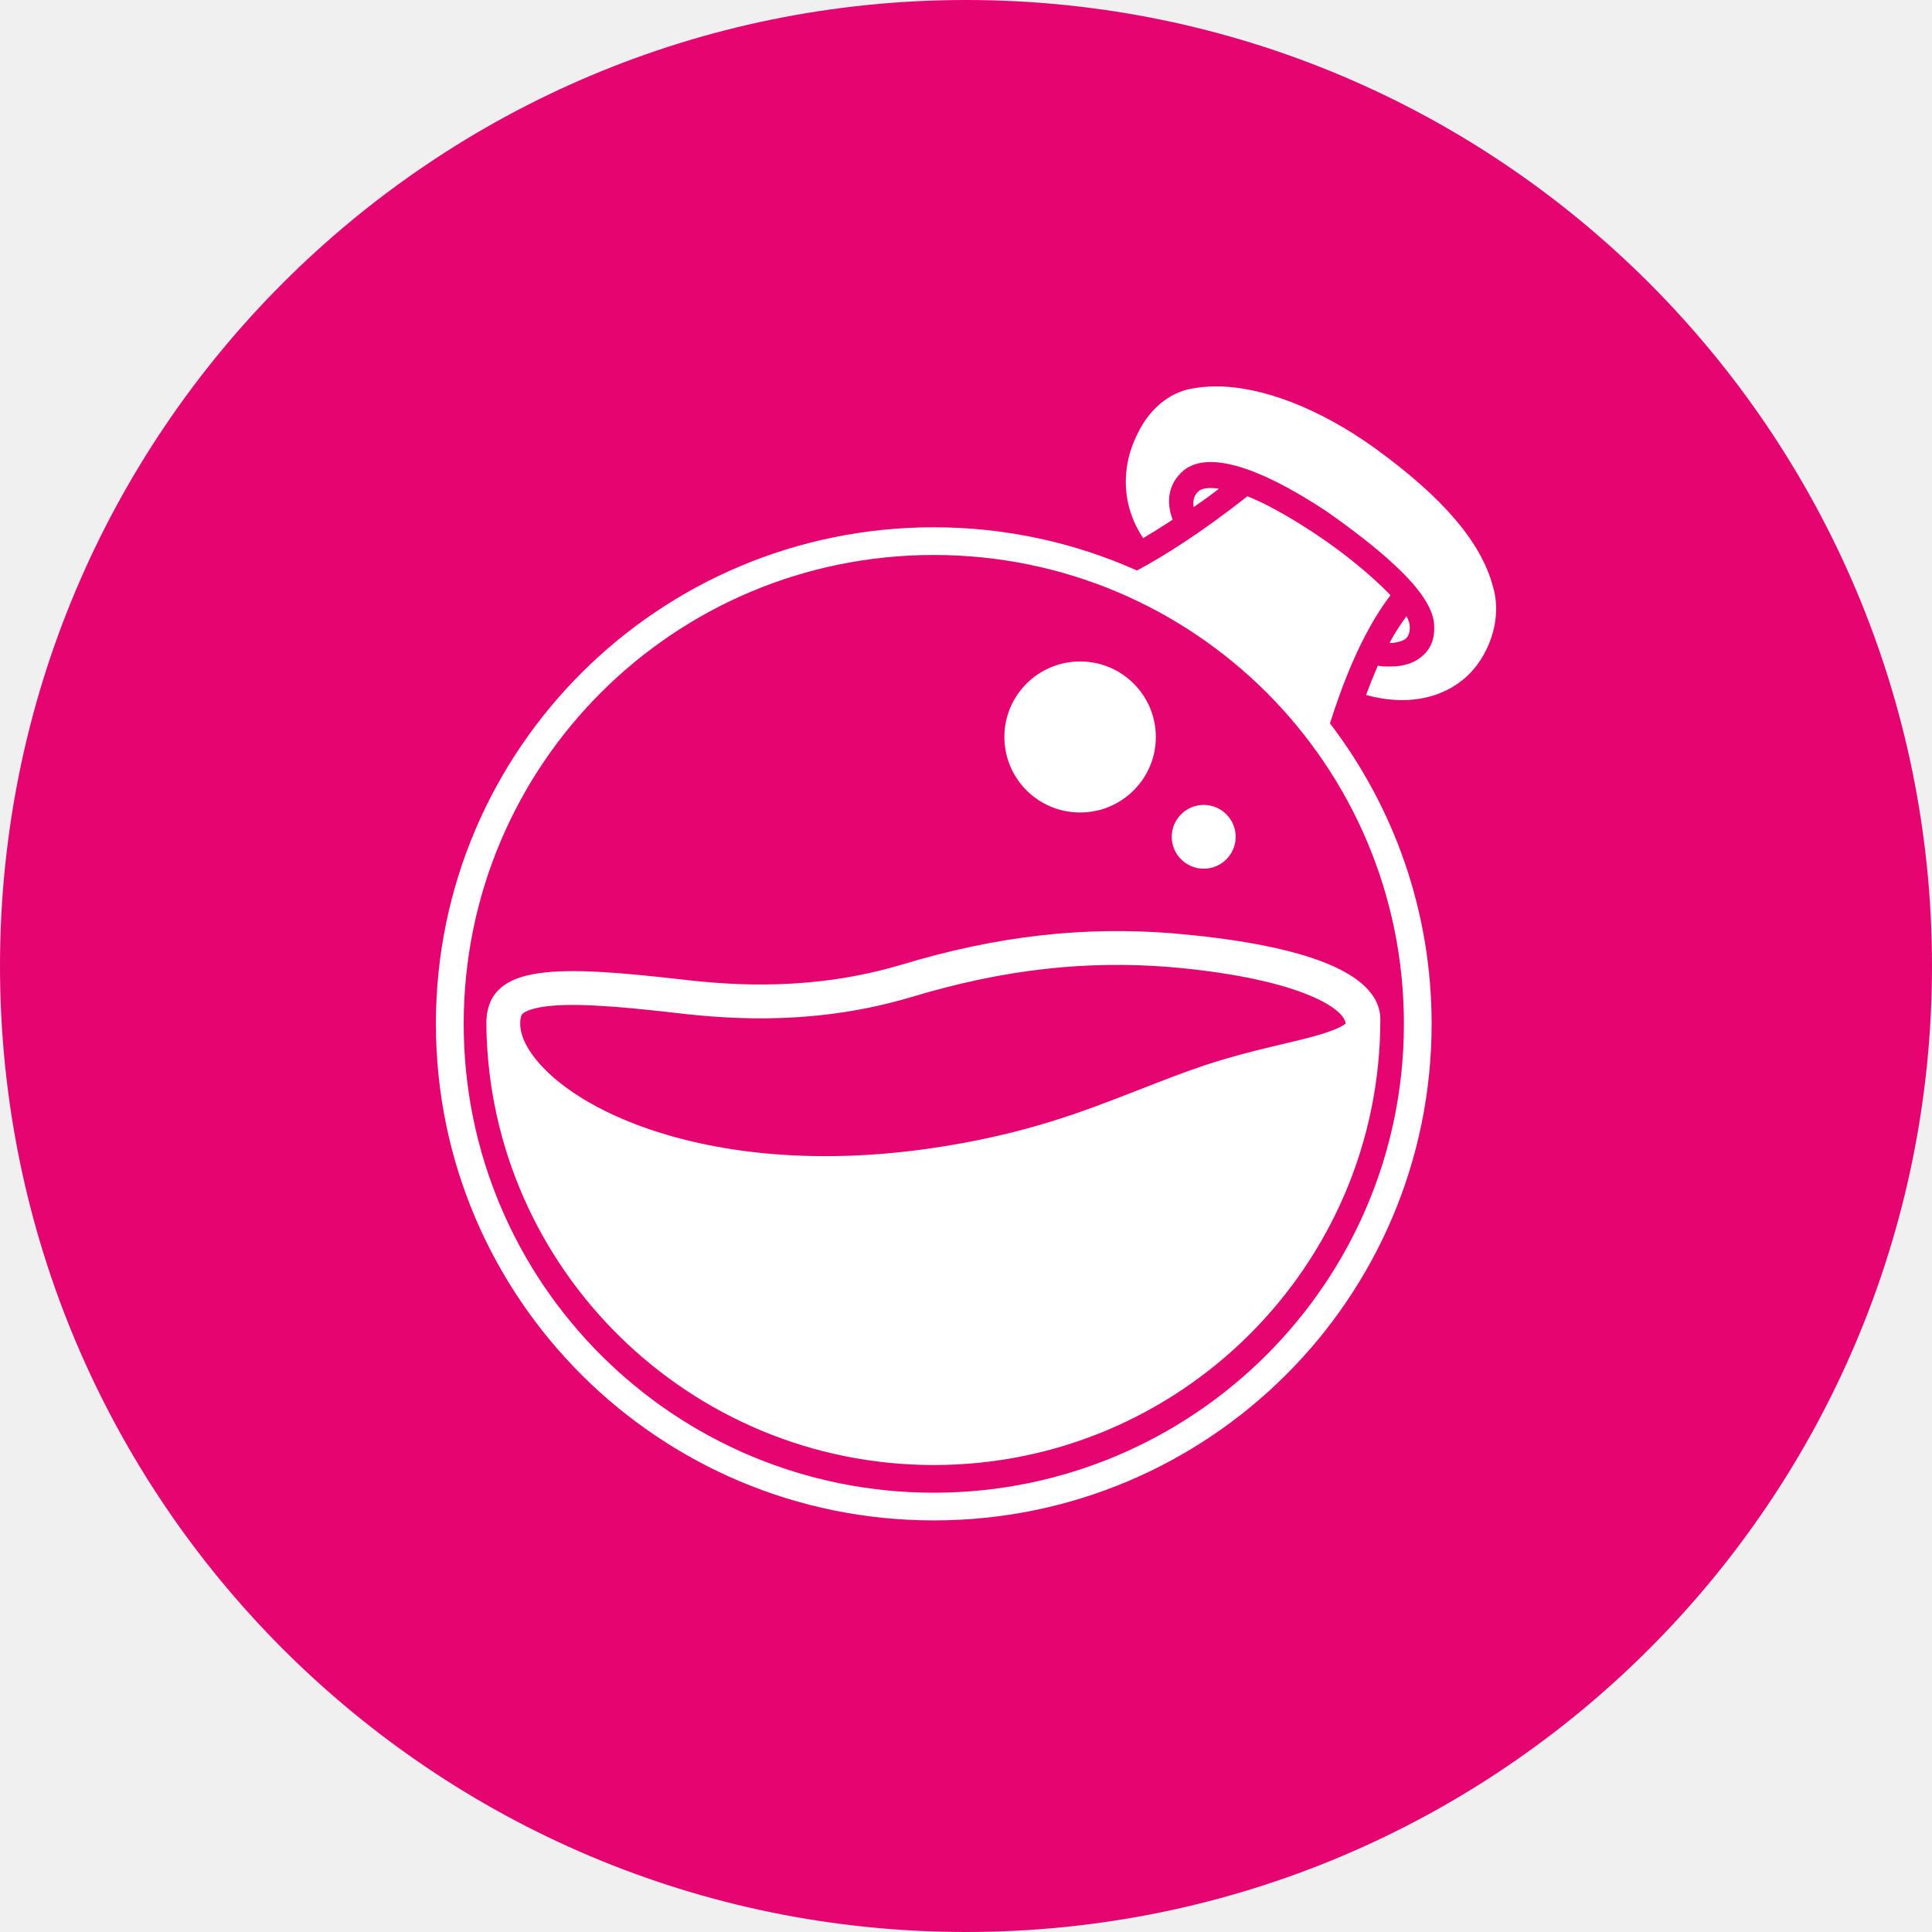
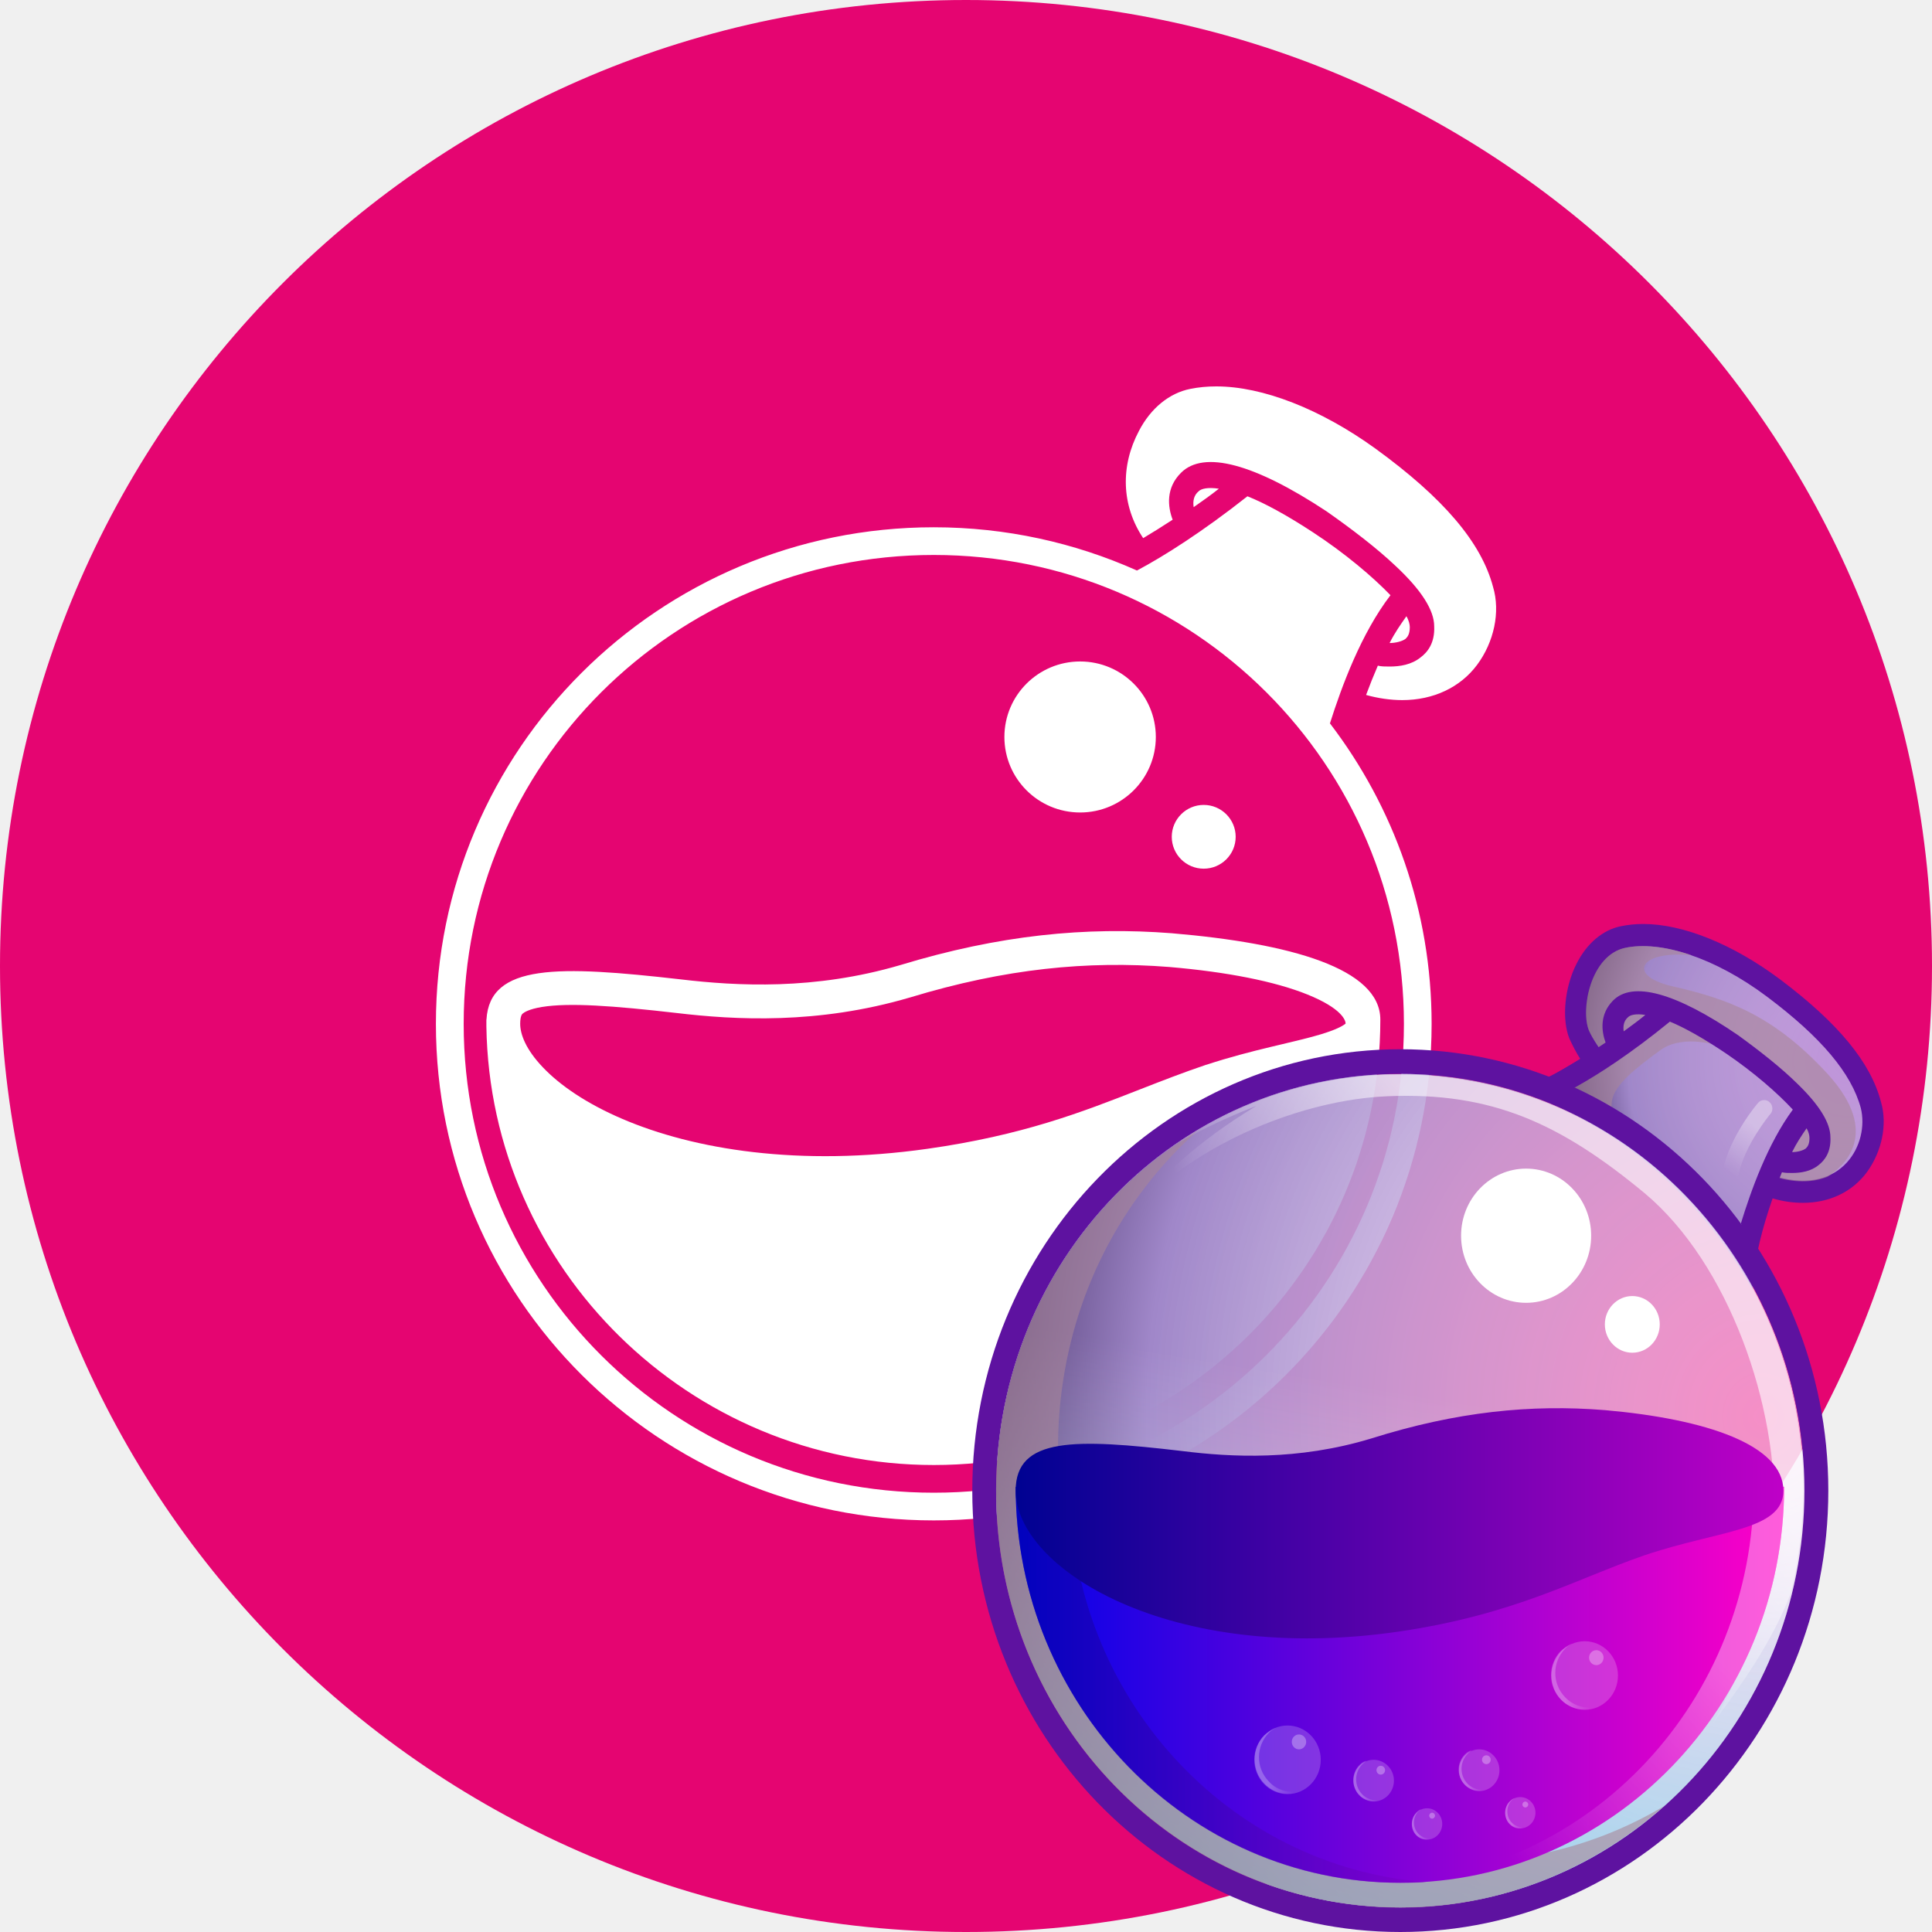
<svg xmlns="http://www.w3.org/2000/svg" width="24" height="24" viewBox="0 0 24 24" fill="none">
-   <circle cx="12" cy="12" r="12" fill="#E50571" />
-   <path fill-rule="evenodd" clip-rule="evenodd" d="M17.084 5.571C17.931 6.186 18.401 6.738 18.547 7.29C18.641 7.603 18.558 7.978 18.349 8.259C18.14 8.54 17.805 8.697 17.419 8.697C17.273 8.697 17.116 8.674 16.97 8.633C17.014 8.514 17.063 8.392 17.116 8.269C17.157 8.28 17.21 8.28 17.262 8.28C17.387 8.28 17.534 8.259 17.649 8.165C17.732 8.103 17.826 7.988 17.816 7.779C17.816 7.582 17.659 7.331 17.335 7.029C17.105 6.811 16.792 6.571 16.479 6.352C15.58 5.758 14.953 5.591 14.671 5.873C14.483 6.06 14.504 6.29 14.567 6.456C14.436 6.542 14.313 6.618 14.201 6.685C13.93 6.279 13.916 5.79 14.149 5.352C14.295 5.071 14.525 4.883 14.786 4.831C14.891 4.81 14.995 4.8 15.11 4.8C15.685 4.8 16.405 5.081 17.084 5.571ZM14.124 7.087C14.458 6.91 14.943 6.602 15.496 6.165C15.705 6.248 15.977 6.394 16.311 6.613C16.708 6.873 17.053 7.165 17.273 7.394C16.907 7.872 16.667 8.527 16.521 8.986C17.313 10.022 17.784 11.316 17.784 12.719C17.784 16.125 15.016 18.887 11.6 18.887C8.184 18.887 5.415 16.125 5.415 12.719C5.415 9.311 8.184 6.55 11.6 6.55C12.497 6.55 13.35 6.742 14.121 7.086L14.124 7.087ZM11.6 18.543C8.372 18.543 5.76 15.938 5.76 12.719C5.76 9.499 8.372 6.894 11.6 6.894C14.828 6.894 17.44 9.499 17.44 12.719C17.44 15.938 14.817 18.543 11.6 18.543ZM17.513 7.79C17.513 7.759 17.502 7.707 17.471 7.655C17.398 7.759 17.325 7.863 17.262 7.988C17.335 7.988 17.419 7.967 17.46 7.936C17.481 7.915 17.513 7.884 17.513 7.79ZM15.141 6.071C15.005 6.05 14.922 6.071 14.891 6.102C14.828 6.154 14.817 6.227 14.828 6.3C14.932 6.227 15.037 6.154 15.141 6.071ZM14.556 11.593C16.029 11.718 17.147 12.03 17.147 12.666C17.147 15.719 14.661 18.199 11.6 18.199C8.567 18.199 6.088 15.764 6.042 12.751C6.042 12.74 6.042 12.729 6.042 12.718C6.042 12.713 6.042 12.708 6.042 12.703C6.042 12.691 6.042 12.678 6.042 12.666H6.043C6.083 11.969 6.936 11.993 8.455 12.166C9.155 12.249 10.116 12.302 11.182 11.989C12.415 11.614 13.491 11.51 14.556 11.593ZM11.302 12.392L11.3 12.392C10.157 12.728 9.131 12.67 8.406 12.584C7.614 12.493 7.072 12.454 6.732 12.509C6.568 12.536 6.509 12.577 6.491 12.593L6.491 12.594C6.486 12.599 6.462 12.62 6.462 12.718C6.462 12.845 6.529 13.034 6.744 13.259C6.955 13.481 7.284 13.708 7.73 13.899C8.619 14.28 9.925 14.496 11.52 14.271C12.704 14.103 13.438 13.816 14.156 13.535C14.427 13.429 14.696 13.324 14.986 13.226L14.988 13.226L14.989 13.226C15.275 13.132 15.549 13.062 15.791 13.004C15.835 12.994 15.877 12.984 15.917 12.974L15.921 12.973L15.922 12.973C16.112 12.928 16.271 12.89 16.41 12.848C16.584 12.795 16.671 12.751 16.711 12.719C16.713 12.717 16.715 12.716 16.716 12.714C16.714 12.674 16.669 12.527 16.241 12.354C15.837 12.191 15.24 12.073 14.522 12.012C13.511 11.933 12.488 12.031 11.304 12.391L11.302 12.392ZM13.418 10.093C13.937 10.093 14.358 9.673 14.358 9.155C14.358 8.637 13.937 8.217 13.418 8.217C12.898 8.217 12.477 8.637 12.477 9.155C12.477 9.673 12.898 10.093 13.418 10.093ZM15.35 10.395C15.35 10.614 15.172 10.791 14.953 10.791C14.734 10.791 14.556 10.614 14.556 10.395C14.556 10.177 14.734 9.999 14.953 9.999C15.172 9.999 15.35 10.177 15.35 10.395Z" fill="white" />
+   <path d="M24 12C24 18.627 18.627 24 12 24C5.373 24 0 18.627 0 12C0 5.373 5.373 0 12 0C18.627 0 24 5.373 24 12Z" fill="#E50571" />
+   <path fill-rule="evenodd" clip-rule="evenodd" d="M17.084 5.571C17.931 6.186 18.401 6.738 18.547 7.29C18.641 7.603 18.558 7.978 18.349 8.259C18.14 8.54 17.805 8.697 17.419 8.697C17.273 8.697 17.116 8.674 16.97 8.633C17.014 8.514 17.063 8.392 17.116 8.269C17.157 8.28 17.21 8.28 17.262 8.28C17.387 8.28 17.534 8.259 17.649 8.165C17.732 8.103 17.826 7.988 17.816 7.779C17.816 7.582 17.659 7.331 17.335 7.029C17.105 6.811 16.792 6.571 16.479 6.352C15.58 5.758 14.953 5.591 14.671 5.873C14.483 6.06 14.504 6.29 14.567 6.456C14.436 6.542 14.313 6.618 14.201 6.685C13.93 6.279 13.916 5.79 14.149 5.352C14.295 5.071 14.525 4.883 14.786 4.831C14.891 4.81 14.995 4.8 15.11 4.8C15.685 4.8 16.405 5.081 17.084 5.571ZM14.124 7.087C14.458 6.91 14.943 6.602 15.496 6.165C15.705 6.248 15.977 6.394 16.311 6.613C16.708 6.873 17.053 7.165 17.273 7.394C16.907 7.872 16.667 8.527 16.521 8.986C17.313 10.022 17.784 11.316 17.784 12.719C17.784 16.125 15.016 18.887 11.6 18.887C8.184 18.887 5.415 16.125 5.415 12.719C5.415 9.311 8.184 6.55 11.6 6.55C12.497 6.55 13.35 6.742 14.121 7.086L14.124 7.087ZM11.6 18.543C8.372 18.543 5.76 15.938 5.76 12.719C5.76 9.499 8.372 6.894 11.6 6.894C14.828 6.894 17.44 9.499 17.44 12.719C17.44 15.938 14.817 18.543 11.6 18.543ZM17.513 7.79C17.513 7.759 17.502 7.707 17.471 7.655C17.398 7.759 17.325 7.863 17.262 7.988C17.335 7.988 17.419 7.967 17.46 7.936C17.481 7.915 17.513 7.884 17.513 7.79ZM15.141 6.071C15.005 6.05 14.922 6.071 14.891 6.102C14.828 6.154 14.817 6.227 14.828 6.3C14.932 6.227 15.037 6.154 15.141 6.071ZM14.556 11.593C16.029 11.718 17.147 12.03 17.147 12.666C17.147 15.719 14.661 18.199 11.6 18.199C8.567 18.199 6.088 15.764 6.042 12.751C6.042 12.74 6.042 12.729 6.042 12.718C6.042 12.713 6.042 12.708 6.042 12.703C6.042 12.691 6.042 12.678 6.042 12.666H6.043C6.083 11.969 6.936 11.993 8.455 12.166C9.155 12.249 10.116 12.302 11.182 11.989C12.415 11.614 13.491 11.51 14.556 11.593ZM11.302 12.392L11.3 12.392C10.157 12.728 9.131 12.67 8.406 12.584C7.614 12.493 7.072 12.454 6.732 12.509C6.568 12.536 6.509 12.577 6.491 12.593C6.486 12.598 6.462 12.62 6.462 12.718C6.462 12.845 6.529 13.034 6.744 13.259C6.955 13.481 7.284 13.708 7.73 13.899C8.619 14.28 9.925 14.496 11.52 14.271C12.704 14.103 13.438 13.816 14.156 13.535C14.427 13.429 14.696 13.324 14.986 13.226L14.988 13.226L14.989 13.226C15.275 13.132 15.549 13.062 15.791 13.004C15.835 12.994 15.877 12.984 15.917 12.974L15.921 12.973C16.111 12.928 16.271 12.89 16.41 12.848C16.584 12.795 16.671 12.751 16.711 12.719C16.713 12.717 16.715 12.716 16.716 12.714C16.714 12.674 16.669 12.527 16.241 12.354C15.837 12.191 15.24 12.073 14.522 12.012C13.511 11.933 12.488 12.031 11.304 12.391L11.302 12.392ZM13.418 10.093C13.937 10.093 14.358 9.673 14.358 9.155C14.358 8.637 13.937 8.217 13.418 8.217C12.898 8.217 12.477 8.637 12.477 9.155C12.477 9.673 12.898 10.093 13.418 10.093ZM15.35 10.395C15.35 10.614 15.172 10.791 14.953 10.791C14.734 10.791 14.556 10.614 14.556 10.395C14.556 10.177 14.734 9.999 14.953 9.999C15.172 9.999 15.35 10.177 15.35 10.395Z" fill="white" />
+   <path d="M23.367 13.692C23.241 13.201 22.837 12.71 22.11 12.164C21.526 11.728 20.907 11.478 20.413 11.478C20.314 11.478 20.224 11.488 20.134 11.506C19.91 11.552 19.712 11.719 19.586 11.969C19.434 12.265 19.398 12.664 19.497 12.905C19.532 12.979 19.577 13.071 19.631 13.155C19.155 13.451 18.886 13.534 18.85 13.544C20.089 13.97 21.122 14.859 21.769 16.017L21.778 15.905C21.805 15.6 21.894 15.248 22.02 14.887C22.146 14.924 22.271 14.942 22.397 14.942C22.73 14.942 23.017 14.803 23.197 14.553C23.376 14.303 23.448 13.97 23.367 13.692Z" fill="#5E12A0" />
+   <path d="M22.074 14.618C22.891 14.85 23.223 14.201 23.116 13.766C22.999 13.331 22.622 12.886 21.957 12.386C21.293 11.886 20.619 11.682 20.188 11.775C19.757 11.867 19.631 12.543 19.739 12.803C19.784 12.905 19.883 13.053 20.017 13.22C19.847 13.34 19.685 13.432 19.55 13.516C20.377 13.896 21.095 14.488 21.634 15.229C21.697 14.979 21.787 14.757 21.867 14.562C21.93 14.572 22.002 14.59 22.074 14.618Z" fill="url(#paint0_radial_8744_22152)" />
+   <path d="M17.395 23.694C20.167 23.694 22.415 21.376 22.415 18.517C22.415 15.658 20.167 13.339 17.395 13.339C14.622 13.339 12.374 15.658 12.374 18.517C12.374 21.376 14.622 23.694 17.395 23.694Z" fill="url(#paint1_radial_8744_22152)" />
+   <path opacity="0.6" d="M22.703 13.34C22.021 12.599 21.446 12.404 20.754 12.247C20.215 12.117 20.359 11.802 21.015 11.867C20.701 11.756 20.404 11.728 20.189 11.774C19.757 11.867 19.632 12.543 19.739 12.802C19.784 12.904 19.883 13.053 20.018 13.219C19.775 13.386 19.569 13.506 19.398 13.599C19.479 13.636 19.578 13.682 19.695 13.747C20 13.914 20.332 14.192 20.332 14.192C19.829 13.747 19.937 13.543 20.629 13.043C20.844 12.886 21.239 12.904 21.608 13.099C21.976 13.293 22.407 13.784 22.407 13.784L21.994 14.599C22.021 14.608 22.047 14.618 22.075 14.627C22.335 14.701 22.541 14.683 22.703 14.618C22.892 14.497 23.386 14.09 22.703 13.34Z" fill="#A98698" />
+   <path d="M20.744 12.691C20.924 12.765 21.157 12.895 21.445 13.089C21.786 13.321 22.083 13.58 22.271 13.784C21.957 14.21 21.75 14.794 21.625 15.201C21.687 15.294 21.759 15.386 21.822 15.479C21.885 15.248 21.993 14.905 22.136 14.562C22.172 14.571 22.217 14.571 22.262 14.571C22.37 14.571 22.496 14.553 22.595 14.47C22.666 14.414 22.747 14.312 22.738 14.127C22.738 13.951 22.604 13.729 22.325 13.46C22.128 13.265 21.858 13.053 21.589 12.858C20.816 12.33 20.277 12.182 20.035 12.432C19.873 12.599 19.891 12.802 19.945 12.951C19.658 13.145 19.415 13.284 19.254 13.377C19.361 13.414 19.46 13.46 19.568 13.506C19.855 13.349 20.268 13.08 20.744 12.691ZM22.442 14.016C22.469 14.062 22.478 14.108 22.478 14.136C22.478 14.22 22.451 14.247 22.433 14.266C22.397 14.294 22.325 14.312 22.262 14.312C22.316 14.201 22.379 14.108 22.442 14.016ZM20.224 12.636C20.25 12.608 20.322 12.589 20.439 12.608C20.349 12.682 20.259 12.747 20.17 12.812C20.161 12.747 20.17 12.682 20.224 12.636Z" fill="#5E12A0" />
+   <path d="M17.395 13.034C14.458 13.034 12.078 15.488 12.078 18.517C12.078 21.546 14.458 24 17.395 24C20.332 24 22.712 21.546 22.712 18.517C22.712 15.488 20.323 13.034 17.395 13.034ZM17.395 23.694C14.62 23.694 12.375 21.379 12.375 18.517C12.375 15.655 14.62 13.34 17.395 13.34C20.17 13.34 22.415 15.655 22.415 18.517C22.415 21.379 20.161 23.694 17.395 23.694Z" fill="#5E12A0" />
+   <path opacity="0.6" d="M17.395 23.694C20.167 23.694 22.415 21.376 22.415 18.517C22.415 15.658 20.167 13.339 17.395 13.339C14.622 13.339 12.374 15.658 12.374 18.517C12.374 21.376 14.622 23.694 17.395 23.694Z" fill="url(#paint2_linear_8744_22152)" />
+   <path opacity="0.6" d="M17.359 23.064C14.62 22.611 12.761 19.953 13.21 17.128C13.407 15.877 14.018 14.812 14.88 14.043C13.623 14.794 12.689 16.1 12.438 17.693C11.998 20.517 13.857 23.176 16.587 23.629C18.113 23.889 19.586 23.398 20.673 22.435C19.712 23.009 18.544 23.259 17.359 23.064Z" fill="#A98698" />
+   <path opacity="0.6" d="M18.194 13.414C16.928 13.201 15.698 13.497 14.692 14.155C14.674 14.174 14.656 14.192 14.656 14.192C15.042 13.951 15.608 13.738 15.608 13.738C14.153 14.609 13.704 15.6 13.704 15.6C14.27 14.47 15.931 13.673 17.233 13.618C18.535 13.562 19.389 13.96 20.43 14.822C21.472 15.693 22.101 17.471 22.038 18.878C21.984 20.286 21.266 21.425 21.266 21.425C21.759 20.768 22.056 20.286 22.244 19.795C22.28 19.647 22.316 19.499 22.334 19.342C22.783 16.526 20.933 13.868 18.194 13.414Z" fill="url(#paint3_linear_8744_22152)" />
+   <path d="M22.163 18.47C22.163 21.184 20.026 23.388 17.394 23.388C14.763 23.388 12.617 21.184 12.617 18.47H22.163Z" fill="url(#paint4_linear_8744_22152)" />
+   <g opacity="0.6">
+     <path opacity="0.6" d="M21.786 18.471C21.786 21.12 19.757 23.287 17.206 23.389C17.269 23.389 17.332 23.389 17.395 23.389C20.026 23.389 22.163 21.184 22.163 18.471H21.786Z" fill="url(#paint5_linear_8744_22152)" />
+   </g>
+   <g opacity="0.7">
+     <path opacity="0.7" d="M13.292 18.471H12.618C12.618 21.184 14.756 23.389 17.387 23.389C17.504 23.389 17.611 23.389 17.719 23.38C15.249 23.194 13.292 21.064 13.292 18.471Z" fill="url(#paint6_linear_8744_22152)" />
+   </g>
+   <path d="M22.154 18.517C22.154 17.952 21.202 17.628 19.936 17.517C19.02 17.443 18.095 17.535 17.035 17.869C16.119 18.147 15.293 18.101 14.691 18.026C13.353 17.869 12.617 17.85 12.617 18.517C12.617 19.48 14.52 20.684 17.376 20.268C18.822 20.055 19.567 19.619 20.421 19.323C21.346 19.008 22.154 19.017 22.154 18.517Z" fill="url(#paint7_linear_8744_22152)" />
+   <path d="M18.958 16.184C19.404 16.184 19.766 15.811 19.766 15.35C19.766 14.89 19.404 14.517 18.958 14.517C18.512 14.517 18.15 14.89 18.15 15.35C18.15 15.811 18.512 16.184 18.958 16.184Z" fill="white" />
+   <path d="M20.277 16.804C20.466 16.804 20.618 16.646 20.618 16.452C20.618 16.258 20.466 16.1 20.277 16.1C20.089 16.1 19.936 16.258 19.936 16.452C19.936 16.646 20.089 16.804 20.277 16.804Z" fill="white" />
+   <g opacity="0.6">
+     <path opacity="0.6" d="M21.498 14.683C21.489 14.683 21.48 14.683 21.48 14.683C21.426 14.674 21.39 14.618 21.399 14.553C21.48 14.127 21.821 13.72 21.839 13.701C21.875 13.655 21.947 13.655 21.982 13.692C22.027 13.729 22.027 13.803 21.991 13.84C21.982 13.85 21.668 14.229 21.596 14.6C21.587 14.655 21.543 14.683 21.498 14.683Z" fill="url(#paint8_linear_8744_22152)" />
+   </g>
+   <path opacity="0.2" d="M17.064 22.379C17.203 22.379 17.316 22.263 17.316 22.12C17.316 21.977 17.203 21.861 17.064 21.861C16.925 21.861 16.813 21.977 16.813 22.12C16.813 22.263 16.925 22.379 17.064 22.379Z" fill="white" />
+   <g opacity="0.4">
+     <path opacity="0.6" d="M16.921 22.289C16.822 22.187 16.822 22.02 16.921 21.918C16.939 21.9 16.957 21.891 16.975 21.872C16.939 21.881 16.912 21.9 16.885 21.928C16.786 22.029 16.786 22.196 16.885 22.298C16.966 22.381 17.091 22.4 17.19 22.344C17.1 22.381 16.993 22.363 16.921 22.289Z" fill="url(#paint9_linear_8744_22152)" />
+   </g>
+   <path opacity="0.3" d="M17.152 22.045C17.182 22.045 17.206 22.02 17.206 21.99C17.206 21.959 17.182 21.935 17.152 21.935C17.123 21.935 17.099 21.959 17.099 21.99C17.099 22.02 17.123 22.045 17.152 22.045Z" fill="white" />
+   <path opacity="0.2" d="M18.375 22.25C18.514 22.25 18.627 22.134 18.627 21.991C18.627 21.848 18.514 21.731 18.375 21.731C18.237 21.731 18.124 21.848 18.124 21.991C18.124 22.134 18.237 22.25 18.375 22.25Z" fill="white" />
+   <g opacity="0.4">
+     <path opacity="0.6" d="M18.23 22.158C18.131 22.056 18.131 21.89 18.23 21.788C18.248 21.769 18.266 21.76 18.284 21.742C18.248 21.751 18.221 21.769 18.194 21.797C18.095 21.899 18.095 22.066 18.194 22.168C18.275 22.251 18.4 22.27 18.499 22.214C18.409 22.251 18.302 22.232 18.23 22.158Z" fill="url(#paint10_linear_8744_22152)" />
+   </g>
+   <path opacity="0.3" d="M18.464 21.915C18.494 21.915 18.518 21.89 18.518 21.86C18.518 21.829 18.494 21.805 18.464 21.805C18.434 21.805 18.41 21.829 18.41 21.86C18.41 21.89 18.434 21.915 18.464 21.915Z" fill="white" />
+   <path opacity="0.2" d="M17.728 22.852C17.832 22.852 17.916 22.765 17.916 22.657C17.916 22.55 17.832 22.463 17.728 22.463C17.623 22.463 17.539 22.55 17.539 22.657C17.539 22.765 17.623 22.852 17.728 22.852Z" fill="white" />
+   <g opacity="0.4">
+     <path opacity="0.6" d="M17.619 22.779C17.547 22.705 17.547 22.575 17.619 22.501C17.628 22.492 17.646 22.483 17.655 22.474C17.628 22.483 17.61 22.501 17.592 22.52C17.52 22.594 17.52 22.724 17.592 22.798C17.655 22.863 17.745 22.872 17.825 22.826C17.754 22.853 17.673 22.835 17.619 22.779Z" fill="url(#paint11_linear_8744_22152)" />
+   </g>
+   <path opacity="0.3" d="M17.79 22.592C17.81 22.592 17.826 22.575 17.826 22.555C17.826 22.535 17.81 22.518 17.79 22.518C17.77 22.518 17.754 22.535 17.754 22.555C17.754 22.575 17.77 22.592 17.79 22.592Z" fill="white" />
+   <path opacity="0.2" d="M18.885 22.713C18.989 22.713 19.074 22.626 19.074 22.518C19.074 22.411 18.989 22.324 18.885 22.324C18.781 22.324 18.697 22.411 18.697 22.518C18.697 22.626 18.781 22.713 18.885 22.713Z" fill="white" />
+   <g opacity="0.4">
+     <path opacity="0.6" d="M18.779 22.641C18.707 22.567 18.707 22.437 18.779 22.363C18.788 22.354 18.806 22.344 18.815 22.335C18.788 22.344 18.77 22.363 18.752 22.381C18.68 22.455 18.68 22.585 18.752 22.659C18.815 22.724 18.905 22.733 18.986 22.687C18.914 22.715 18.833 22.696 18.779 22.641Z" fill="url(#paint12_linear_8744_22152)" />
+   </g>
+   <path opacity="0.3" d="M18.948 22.453C18.968 22.453 18.984 22.437 18.984 22.416C18.984 22.396 18.968 22.38 18.948 22.38C18.928 22.38 18.912 22.396 18.912 22.416C18.912 22.437 18.928 22.453 18.948 22.453Z" fill="white" />
+   <path opacity="0.2" d="M15.994 22.287C16.222 22.287 16.407 22.096 16.407 21.861C16.407 21.626 16.222 21.435 15.994 21.435C15.765 21.435 15.581 21.626 15.581 21.861C15.581 22.096 15.765 22.287 15.994 22.287Z" fill="white" />
+   <g opacity="0.4">
+     <path opacity="0.6" d="M15.761 22.129C15.599 21.962 15.599 21.694 15.761 21.527C15.788 21.499 15.815 21.481 15.851 21.462C15.797 21.481 15.752 21.518 15.707 21.555C15.545 21.721 15.545 21.99 15.707 22.157C15.842 22.296 16.048 22.323 16.21 22.222C16.057 22.287 15.877 22.259 15.761 22.129Z" fill="url(#paint13_linear_8744_22152)" />
+   </g>
+   <path opacity="0.3" d="M16.136 21.731C16.186 21.731 16.226 21.689 16.226 21.638C16.226 21.587 16.186 21.546 16.136 21.546C16.087 21.546 16.047 21.587 16.047 21.638C16.047 21.689 16.087 21.731 16.136 21.731Z" fill="white" />
+   <path opacity="0.2" d="M19.686 21.24C19.914 21.24 20.099 21.049 20.099 20.814C20.099 20.579 19.914 20.388 19.686 20.388C19.458 20.388 19.273 20.579 19.273 20.814C19.273 21.049 19.458 21.24 19.686 21.24Z" fill="white" />
+   <g opacity="0.4">
+     <path opacity="0.6" d="M19.442 21.083C19.28 20.916 19.28 20.648 19.442 20.481C19.469 20.453 19.496 20.435 19.532 20.416C19.478 20.435 19.433 20.472 19.388 20.509C19.227 20.675 19.227 20.944 19.388 21.111C19.523 21.25 19.729 21.277 19.891 21.176C19.738 21.241 19.568 21.213 19.442 21.083Z" fill="url(#paint14_linear_8744_22152)" />
+   </g>
+   <path opacity="0.3" d="M19.83 20.685C19.88 20.685 19.92 20.643 19.92 20.592C19.92 20.541 19.88 20.499 19.83 20.499C19.78 20.499 19.74 20.541 19.74 20.592C19.74 20.643 19.78 20.685 19.83 20.685Z" fill="white" />
+   <defs>
+     <radialGradient id="paint0_radial_8744_22152" cx="0" cy="0" r="1" gradientUnits="userSpaceOnUse" gradientTransform="translate(22.9518 13.1824) scale(4.01388 4.13951)">
+       <stop stop-color="#FFEAFF" stop-opacity="0.6" />
+       <stop offset="0.681" stop-color="#A087C9" />
+       <stop offset="1" stop-color="#10002F" />
+     </radialGradient>
+     <radialGradient id="paint1_radial_8744_22152" cx="0" cy="0" r="1" gradientUnits="userSpaceOnUse" gradientTransform="translate(21.901 17.5974) scale(11.2414 12.33)">
+       <stop stop-color="#FFEAFF" stop-opacity="0.6" />
+       <stop offset="0.681" stop-color="#A087C9" />
+       <stop offset="1" stop-color="#10002F" />
+     </radialGradient>
+     <linearGradient id="paint2_linear_8744_22152" x1="16.589" y1="23.621" x2="18.294" y2="13.421" gradientUnits="userSpaceOnUse">
+       <stop stop-color="#81FFFF" />
+       <stop offset="0.62" stop-color="white" stop-opacity="0" />
+     </linearGradient>
+     <linearGradient id="paint3_linear_8744_22152" x1="20.933" y1="15.001" x2="16.665" y2="18.798" gradientUnits="userSpaceOnUse">
+       <stop offset="0.289" stop-color="white" />
+       <stop offset="0.78" stop-color="white" stop-opacity="0" />
+     </linearGradient>
+     <linearGradient id="paint4_linear_8744_22152" x1="12.62" y1="20.926" x2="22.161" y2="20.926" gradientUnits="userSpaceOnUse">
+       <stop stop-color="#0002E9" />
+       <stop offset="0.995" stop-color="#FF00C7" />
+     </linearGradient>
+     <linearGradient id="paint5_linear_8744_22152" x1="22.613" y1="18.902" x2="17.269" y2="23.799" gradientUnits="userSpaceOnUse">
+       <stop offset="0.289" stop-color="white" />
+       <stop offset="0.78" stop-color="white" stop-opacity="0" />
+     </linearGradient>
+     <linearGradient id="paint6_linear_8744_22152" x1="12.622" y1="20.927" x2="17.726" y2="20.927" gradientUnits="userSpaceOnUse">
+       <stop stop-color="#000292" />
+       <stop offset="0.995" stop-color="#7D00C7" />
+     </linearGradient>
+     <linearGradient id="paint7_linear_8744_22152" x1="12.627" y1="18.926" x2="22.154" y2="18.926" gradientUnits="userSpaceOnUse">
+       <stop stop-color="#000292" />
+       <stop offset="0.995" stop-color="#BE00C7" />
+     </linearGradient>
+     <linearGradient id="paint8_linear_8744_22152" x1="21.997" y1="13.656" x2="21.281" y2="14.784" gradientUnits="userSpaceOnUse">
+       <stop offset="0.289" stop-color="white" />
+       <stop offset="0.78" stop-color="white" stop-opacity="0" />
+     </linearGradient>
+     <linearGradient id="paint9_linear_8744_22152" x1="16.811" y1="22.13" x2="17.19" y2="22.13" gradientUnits="userSpaceOnUse">
+       <stop offset="0.289" stop-color="white" />
+       <stop offset="0.78" stop-color="white" stop-opacity="0" />
+     </linearGradient>
+     <linearGradient id="paint10_linear_8744_22152" x1="18.119" y1="21.998" x2="18.498" y2="21.998" gradientUnits="userSpaceOnUse">
+       <stop offset="0.289" stop-color="white" />
+       <stop offset="0.78" stop-color="white" stop-opacity="0" />
+     </linearGradient>
+     <linearGradient id="paint11_linear_8744_22152" x1="17.533" y1="22.661" x2="17.818" y2="22.661" gradientUnits="userSpaceOnUse">
+       <stop offset="0.289" stop-color="white" />
+       <stop offset="0.78" stop-color="white" stop-opacity="0" />
+     </linearGradient>
+     <linearGradient id="paint12_linear_8744_22152" x1="18.694" y1="22.522" x2="18.979" y2="22.522" gradientUnits="userSpaceOnUse">
+       <stop offset="0.289" stop-color="white" />
+       <stop offset="0.78" stop-color="white" stop-opacity="0" />
+     </linearGradient>
+     <linearGradient id="paint13_linear_8744_22152" x1="15.582" y1="21.871" x2="16.202" y2="21.871" gradientUnits="userSpaceOnUse">
+       <stop offset="0.289" stop-color="white" />
+       <stop offset="0.78" stop-color="white" stop-opacity="0" />
+     </linearGradient>
+     <linearGradient id="paint14_linear_8744_22152" x1="19.266" y1="20.825" x2="19.887" y2="20.825" gradientUnits="userSpaceOnUse">
+       <stop offset="0.289" stop-color="white" />
+       <stop offset="0.78" stop-color="white" stop-opacity="0" />
+     </linearGradient>
+   </defs>
</svg>
